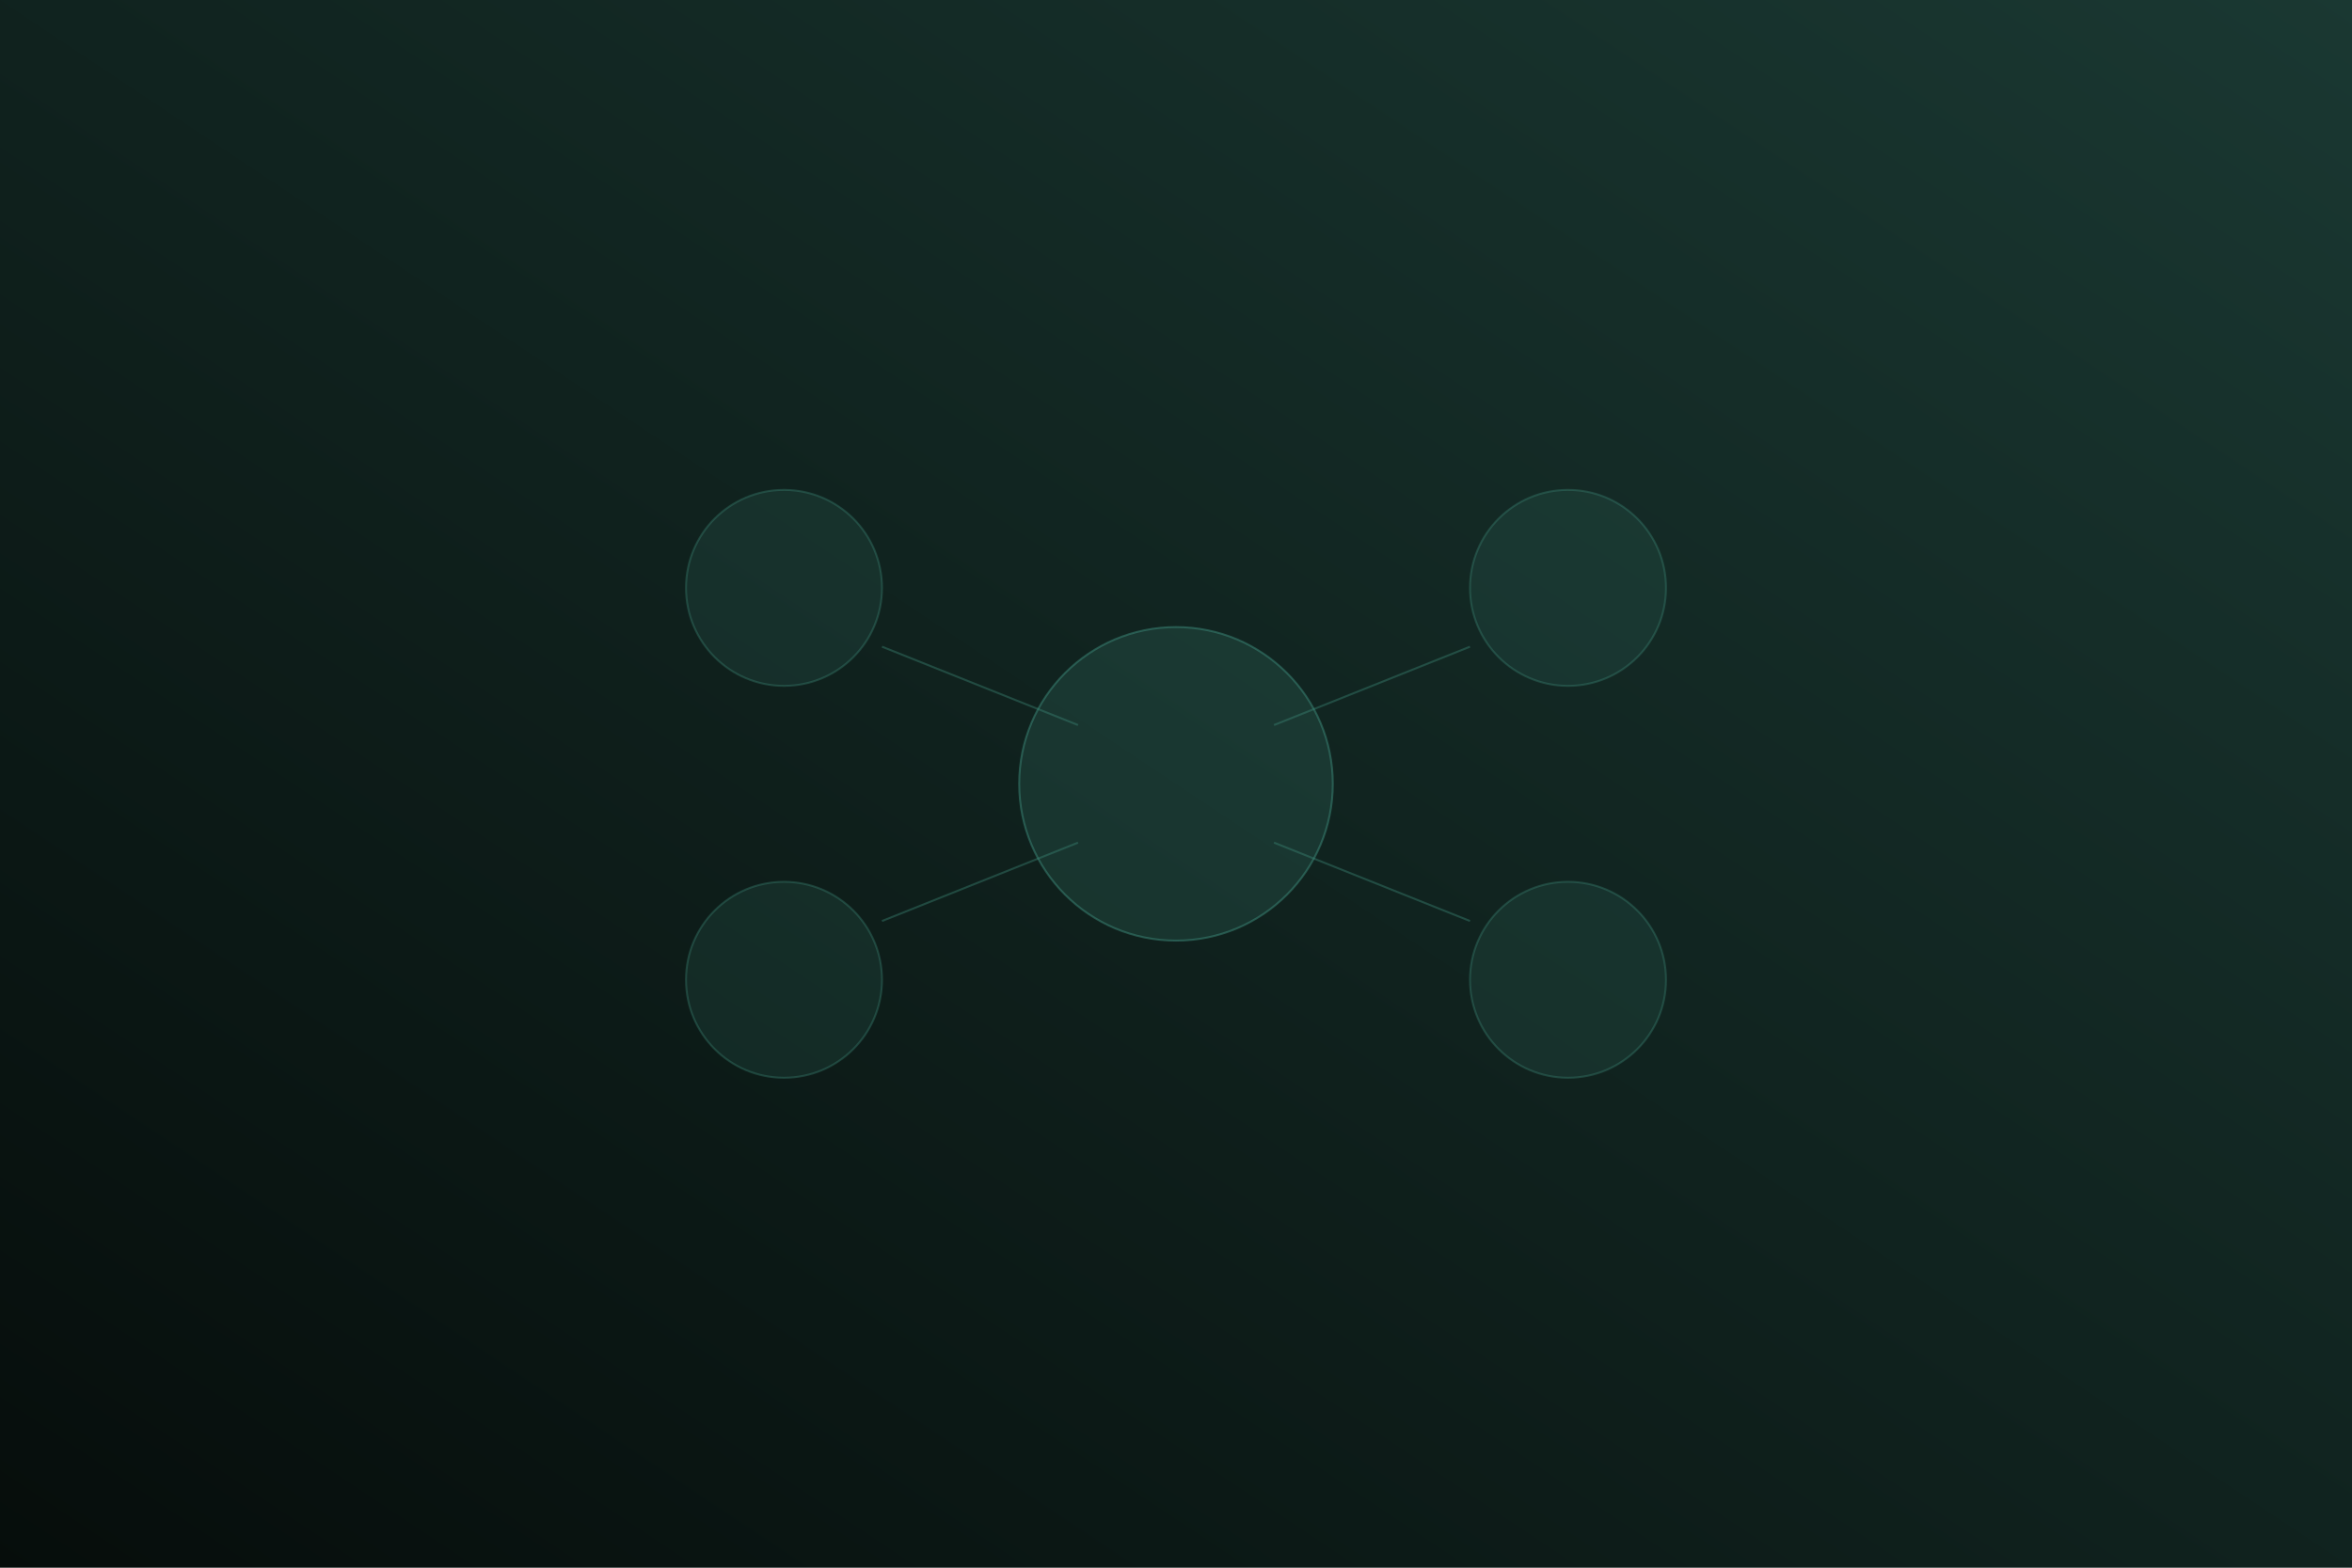
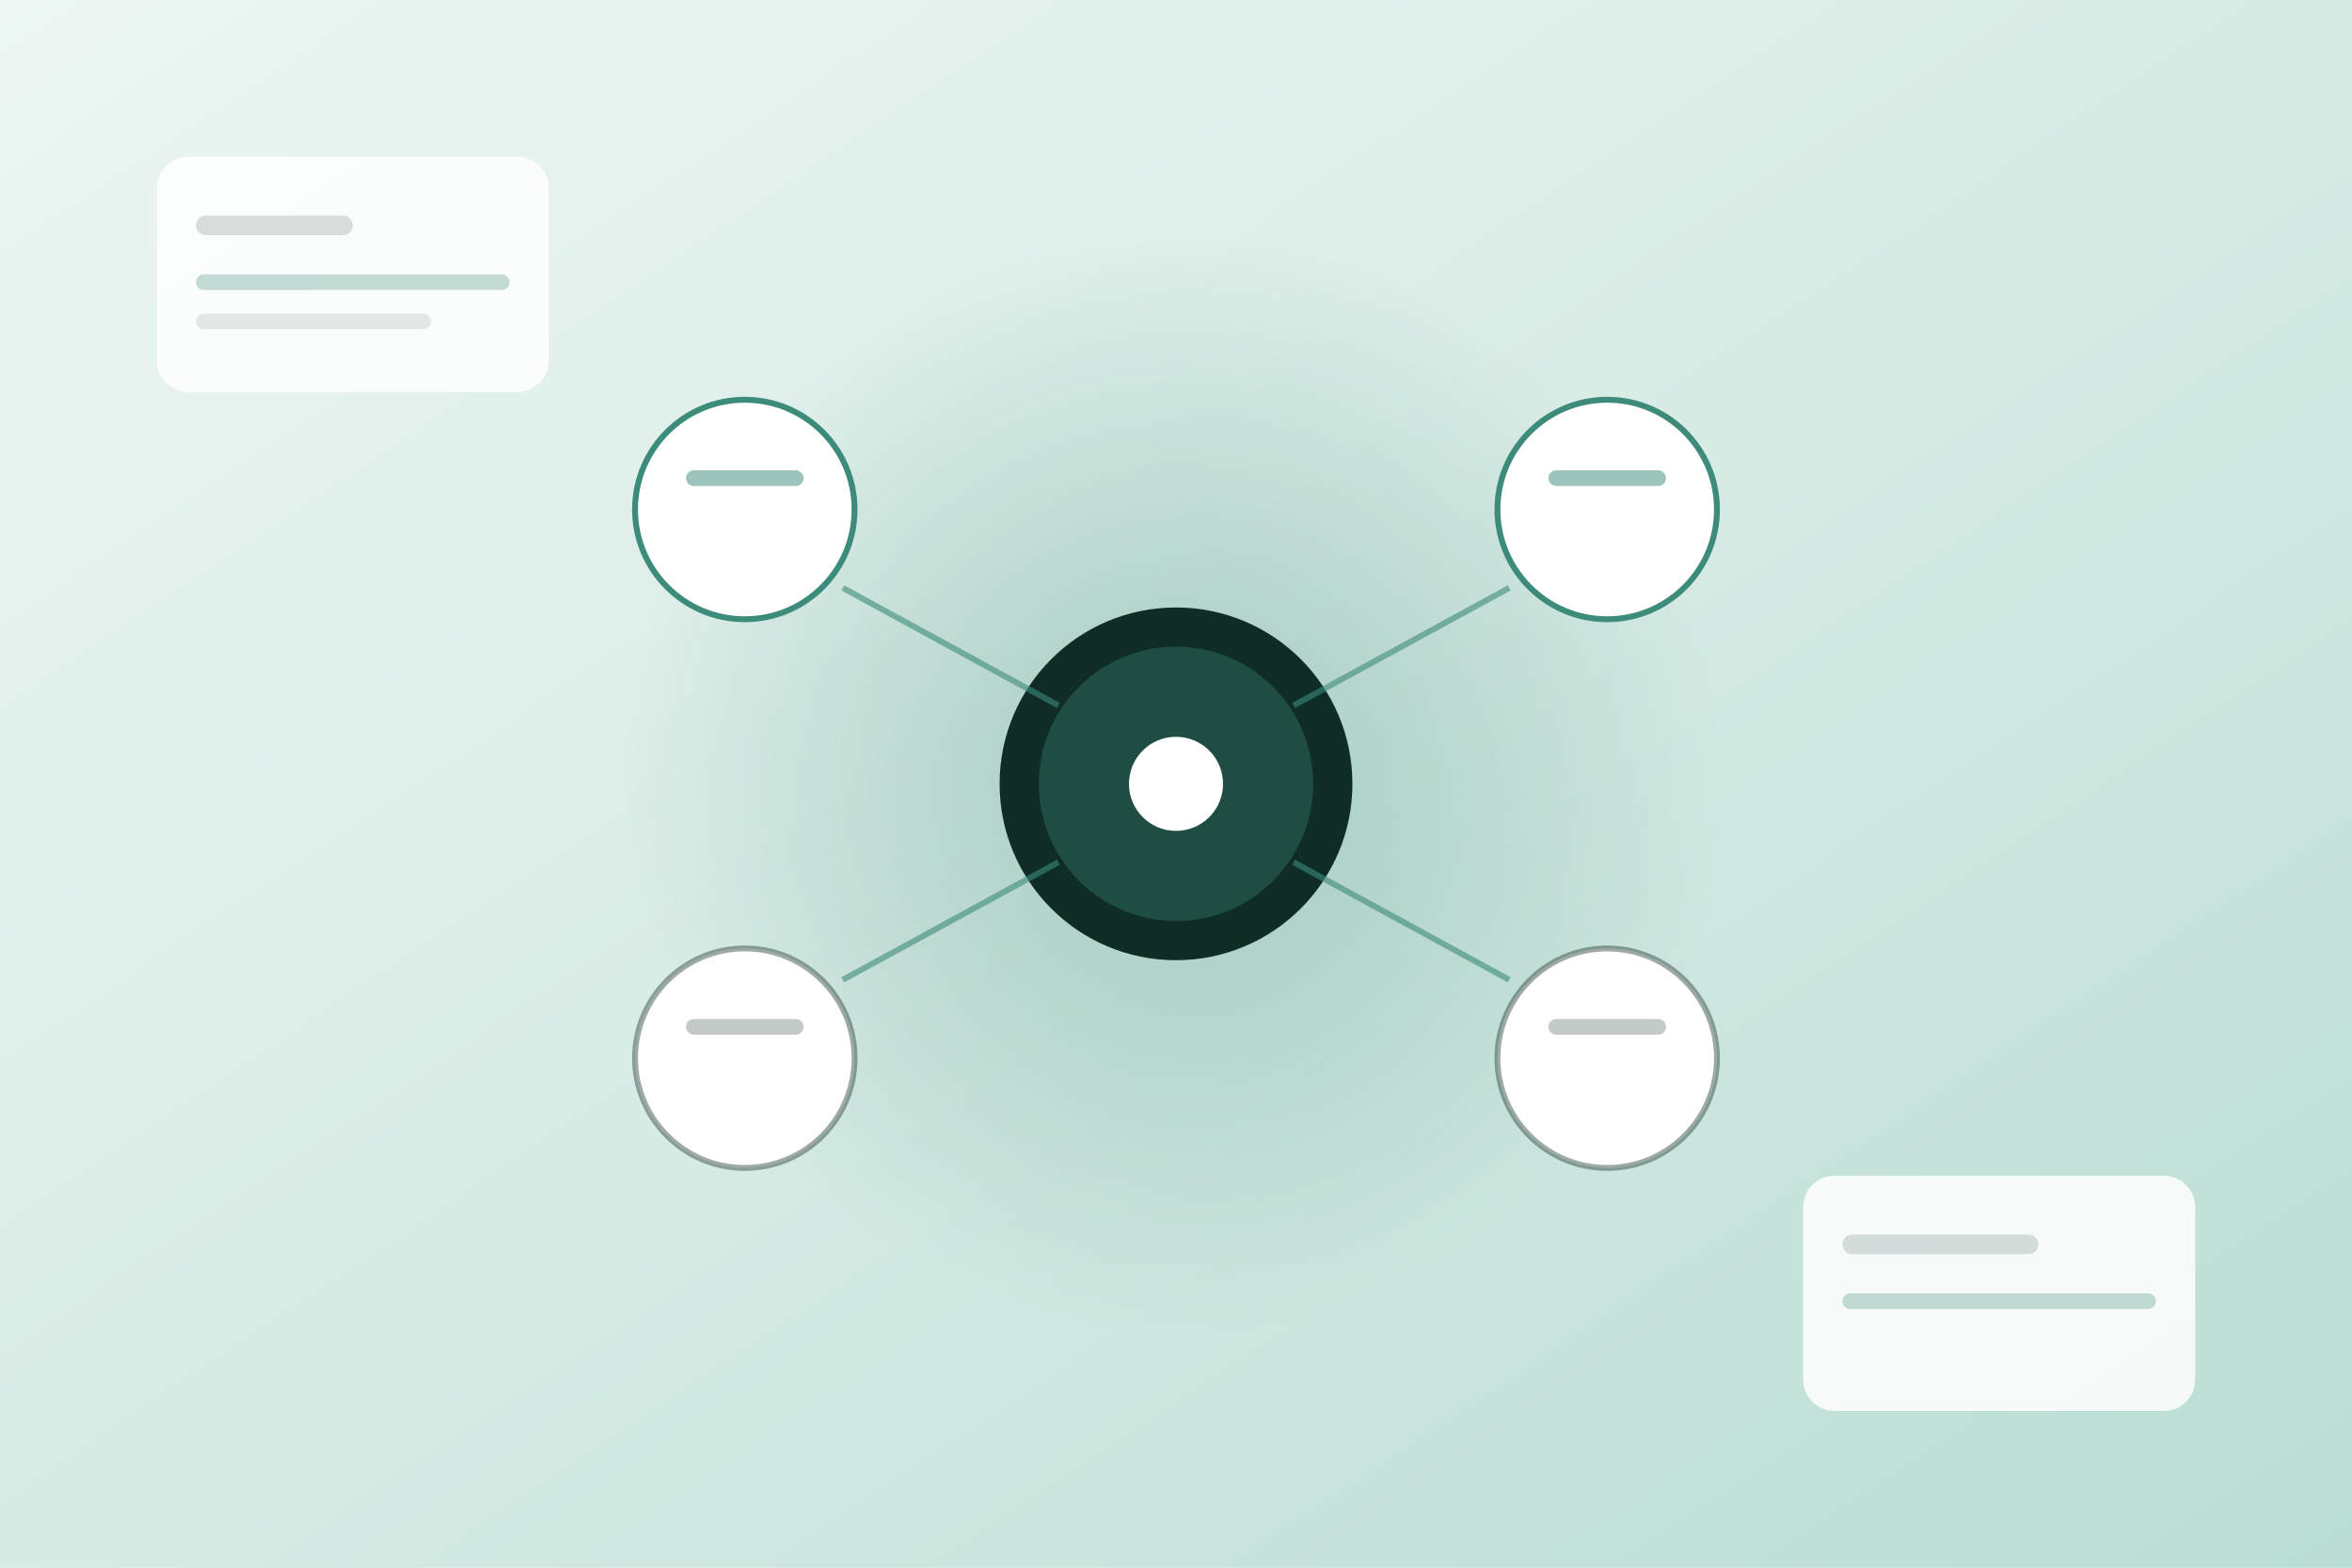
<svg xmlns="http://www.w3.org/2000/svg" viewBox="0 0 1200 800" fill="none">
  <defs>
-     <linearGradient id="bg" x1="100%" y1="0%" x2="0%" y2="100%">
-       <stop offset="0%" stop-color="#1a3832" />
-       <stop offset="100%" stop-color="#060d0b" />
+     <linearGradient id="bg" x1="0%" y1="0%" x2="100%" y2="100%">
+       <stop offset="0%" stop-color="#edf6f3" />
+       <stop offset="50%" stop-color="#d8ebe5" />
+       <stop offset="100%" stop-color="#b8ddd4" />
    </linearGradient>
+     <radialGradient id="glow" cx="50%" cy="50%" r="50%">
+       <stop offset="0%" stop-color="#3d8b7a" stop-opacity="0.35" />
+       <stop offset="100%" stop-color="#3d8b7a" stop-opacity="0" />
+     </radialGradient>
  </defs>
  <rect width="1200" height="800" fill="url(#bg)" />
-   <circle cx="600" cy="400" r="80" fill="#3d8b7a" fill-opacity="0.2" stroke="#3d8b7a" stroke-opacity="0.5" />
-   <circle cx="400" cy="300" r="50" fill="#3d8b7a" fill-opacity="0.15" stroke="#3d8b7a" stroke-opacity="0.35" />
-   <circle cx="800" cy="300" r="50" fill="#3d8b7a" fill-opacity="0.15" stroke="#3d8b7a" stroke-opacity="0.35" />
-   <circle cx="400" cy="500" r="50" fill="#3d8b7a" fill-opacity="0.15" stroke="#3d8b7a" stroke-opacity="0.35" />
-   <circle cx="800" cy="500" r="50" fill="#3d8b7a" fill-opacity="0.15" stroke="#3d8b7a" stroke-opacity="0.35" />
-   <line x1="450" y1="330" x2="550" y2="370" stroke="#3d8b7a" stroke-opacity="0.4" />
-   <line x1="750" y1="330" x2="650" y2="370" stroke="#3d8b7a" stroke-opacity="0.4" />
-   <line x1="450" y1="470" x2="550" y2="430" stroke="#3d8b7a" stroke-opacity="0.4" />
-   <line x1="750" y1="470" x2="650" y2="430" stroke="#3d8b7a" stroke-opacity="0.4" />
+   <circle cx="600" cy="400" r="280" fill="url(#glow)" />
+   <circle cx="600" cy="400" r="90" fill="#102c27" />
+   <circle cx="600" cy="400" r="70" fill="#3d8b7a" fill-opacity="0.35" />
+   <circle cx="600" cy="400" r="24" fill="#ffffff" />
+   <circle cx="380" cy="260" r="56" fill="#ffffff" stroke="#3d8b7a" stroke-width="3" />
+   <circle cx="820" cy="260" r="56" fill="#ffffff" stroke="#3d8b7a" stroke-width="3" />
+   <circle cx="380" cy="540" r="56" fill="#ffffff" stroke="#102c27" stroke-width="3" stroke-opacity="0.4" />
+   <circle cx="820" cy="540" r="56" fill="#ffffff" stroke="#102c27" stroke-width="3" stroke-opacity="0.4" />
+   <line x1="430" y1="300" x2="540" y2="360" stroke="#3d8b7a" stroke-width="3" stroke-opacity="0.6" />
+   <line x1="770" y1="300" x2="660" y2="360" stroke="#3d8b7a" stroke-width="3" stroke-opacity="0.6" />
+   <line x1="430" y1="500" x2="540" y2="440" stroke="#3d8b7a" stroke-width="3" stroke-opacity="0.6" />
+   <line x1="770" y1="500" x2="660" y2="440" stroke="#3d8b7a" stroke-width="3" stroke-opacity="0.6" />
+   <rect x="350" y="240" width="60" height="8" rx="4" fill="#3d8b7a" fill-opacity="0.5" />
+   <rect x="790" y="240" width="60" height="8" rx="4" fill="#3d8b7a" fill-opacity="0.5" />
+   <rect x="350" y="520" width="60" height="8" rx="4" fill="#102c27" fill-opacity="0.25" />
+   <rect x="790" y="520" width="60" height="8" rx="4" fill="#102c27" fill-opacity="0.25" />
+   <rect x="80" y="80" width="200" height="120" rx="16" fill="#ffffff" fill-opacity="0.85" />
+   <rect x="100" y="110" width="80" height="10" rx="5" fill="#102c27" fill-opacity="0.15" />
+   <rect x="100" y="140" width="160" height="8" rx="4" fill="#3d8b7a" fill-opacity="0.3" />
+   <rect x="100" y="160" width="120" height="8" rx="4" fill="#102c27" fill-opacity="0.1" />
+   <rect x="920" y="600" width="200" height="120" rx="16" fill="#ffffff" fill-opacity="0.85" />
+   <rect x="940" y="630" width="100" height="10" rx="5" fill="#102c27" fill-opacity="0.15" />
+   <rect x="940" y="660" width="160" height="8" rx="4" fill="#3d8b7a" fill-opacity="0.3" />
</svg>
